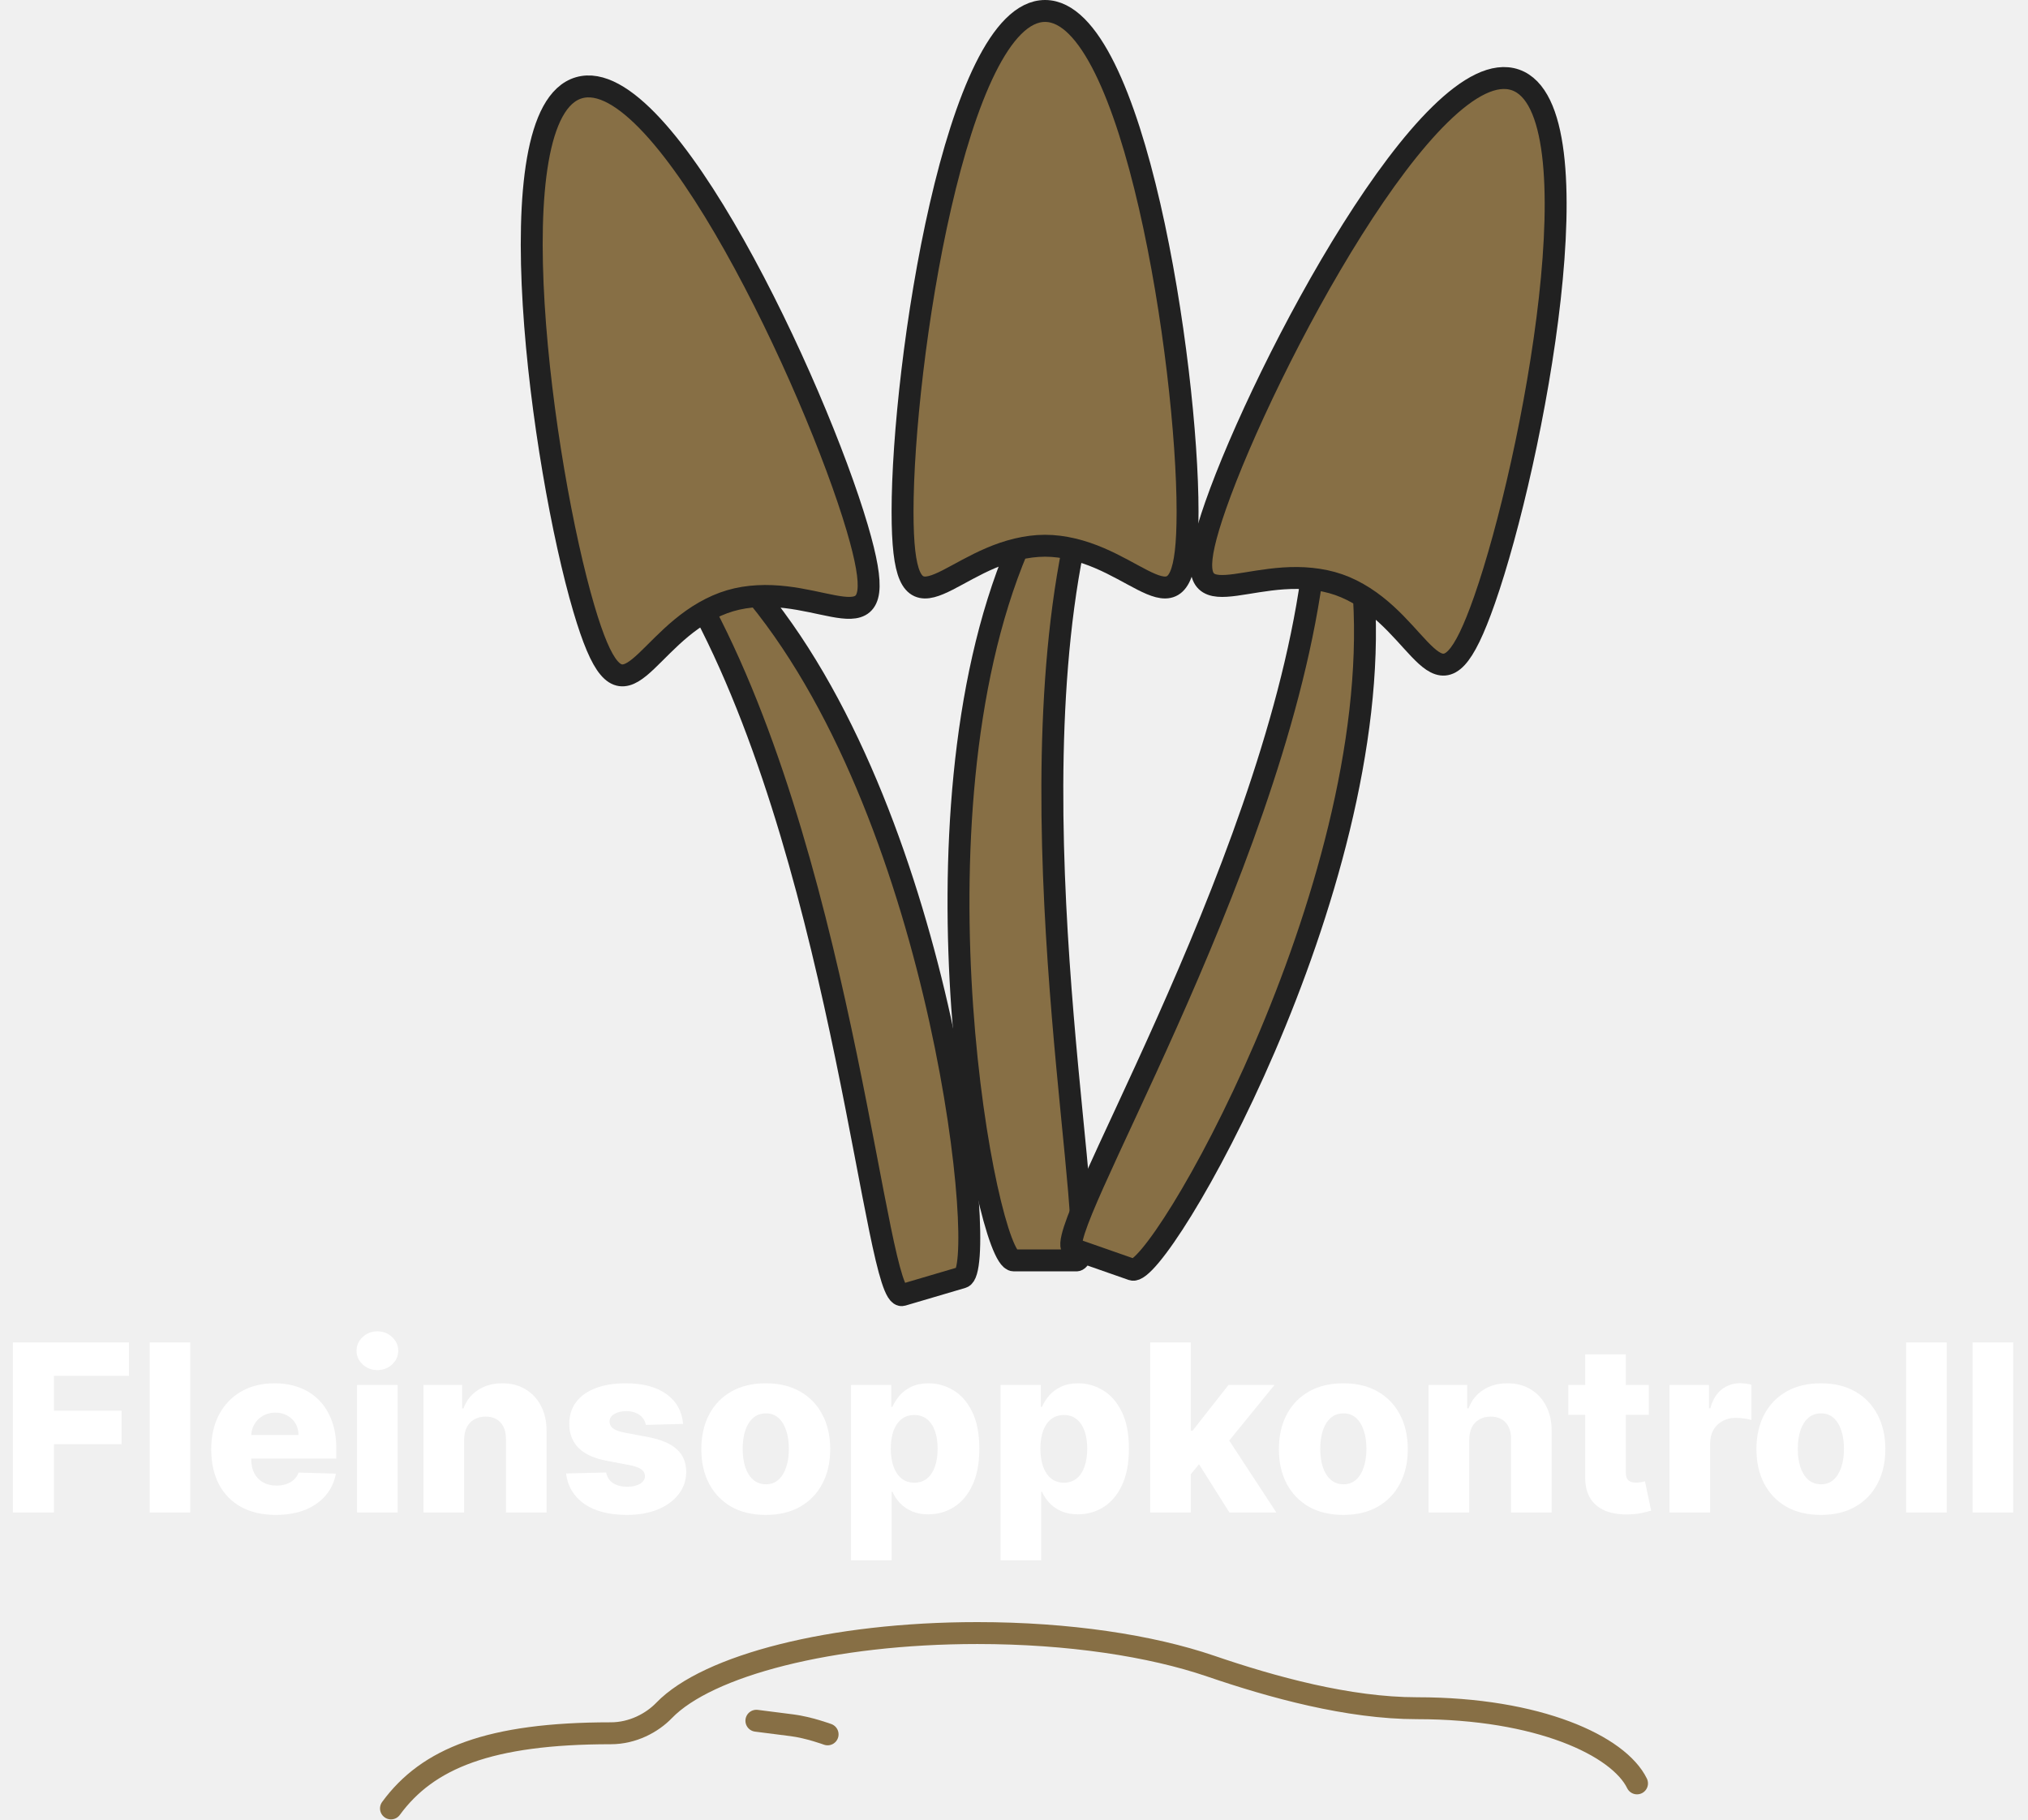
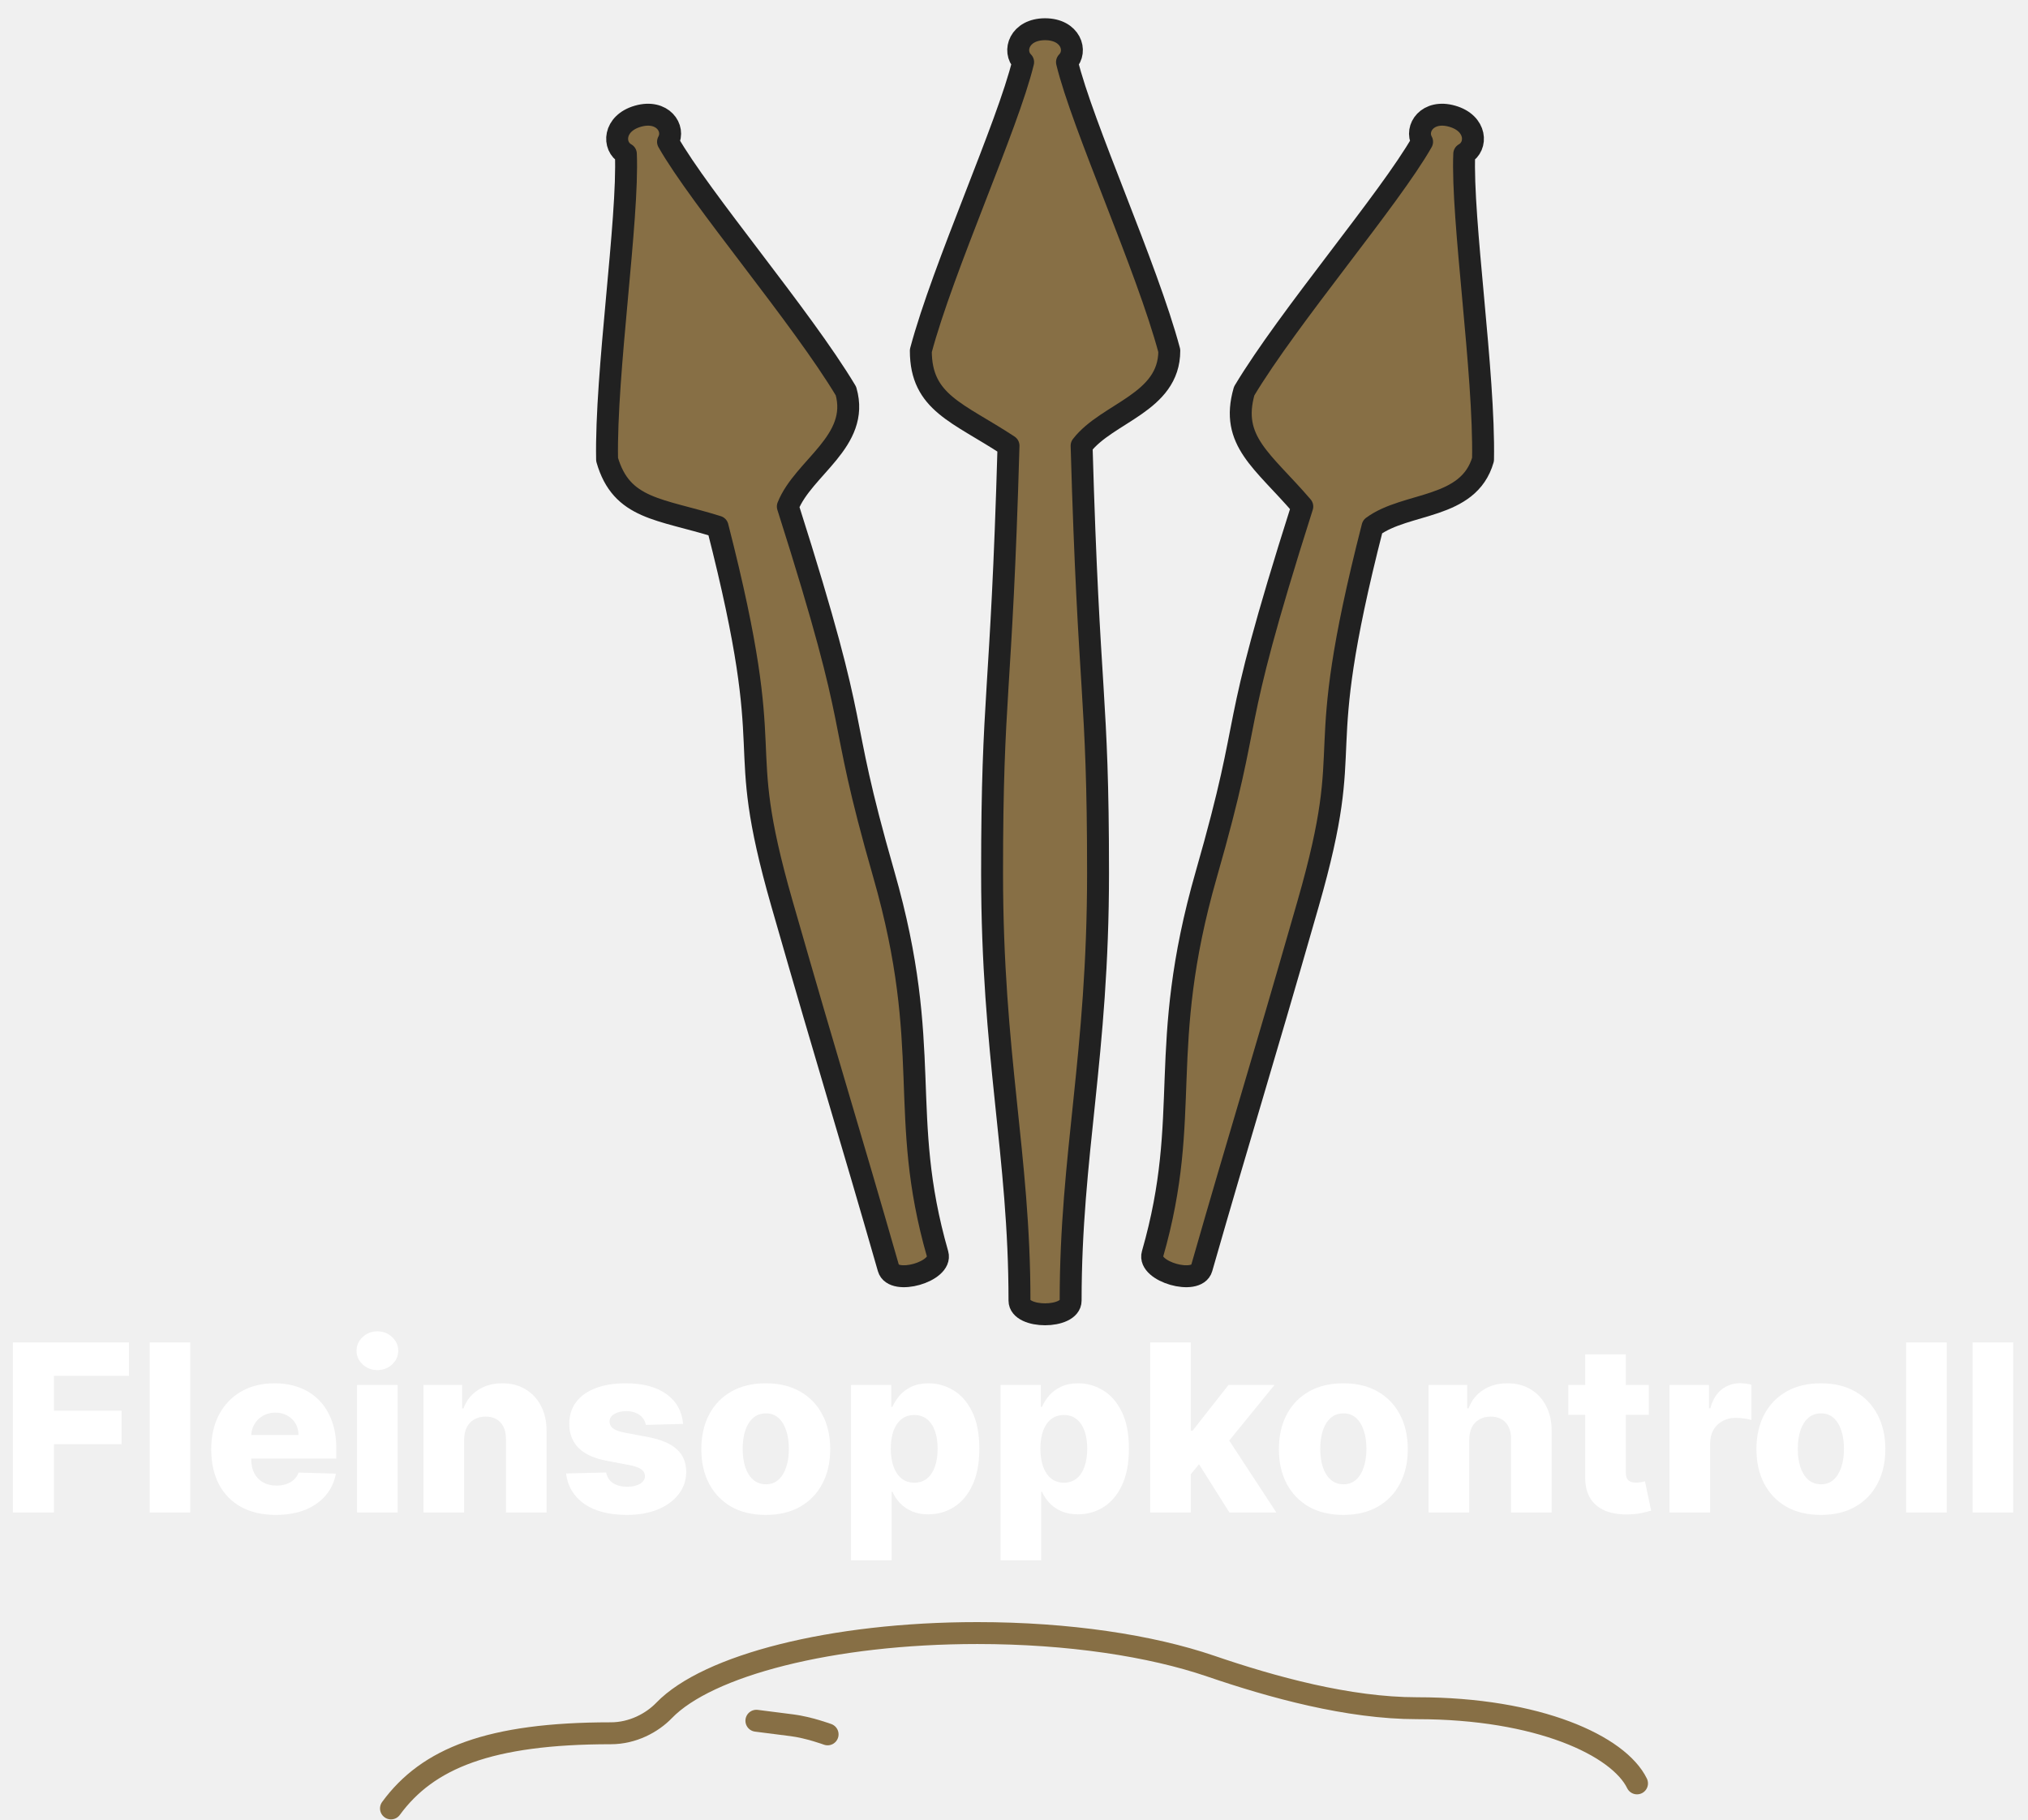
<svg xmlns="http://www.w3.org/2000/svg" width="555" height="498" viewBox="0 0 555 498" fill="none">
-   <path d="M286 3C261.682 3 247 99.644 247 140.066C247 176.185 257.707 155.194 278.407 150.315C280.874 149.734 283.411 149.381 286 149.381C288.589 149.381 291.126 149.734 293.593 150.315C314.293 155.194 325 176.185 325 140.066C325 99.644 310.318 3 286 3Z" fill="#876F45" />
-   <path d="M277.454 345H294.546C302.083 345 277.454 231.5 293.593 150.315C291.126 149.734 288.589 149.381 286 149.381C283.411 149.381 280.874 149.734 278.407 150.315C247 225 269.917 345 277.454 345Z" fill="#876F45" />
-   <path d="M277.454 345C288.687 345 283.313 345 294.546 345M277.454 345C269.917 345 247 225 278.407 150.315M277.454 345H294.546M294.546 345C302.083 345 277.454 231.5 293.593 150.315M293.593 150.315C314.293 155.194 325 176.185 325 140.066C325 99.644 310.318 3 286 3C261.682 3 247 99.644 247 140.066C247 176.185 257.707 155.194 278.407 150.315M293.593 150.315C291.126 149.734 288.589 149.381 286 149.381C283.411 149.381 280.874 149.734 278.407 150.315" stroke="#212121" stroke-width="6" />
-   <path d="M414.742 21.878C437.697 29.908 419.642 125.979 406.295 164.134C394.368 198.227 391.193 174.878 373.265 163.437C371.128 162.074 368.85 160.904 366.406 160.049C363.962 159.194 361.451 158.689 358.931 158.423C337.781 156.193 320.743 172.471 332.67 138.378C346.017 100.223 391.788 13.848 414.742 21.878Z" fill="#876F45" />
-   <path d="M309.879 347.517L293.745 341.873C286.631 339.384 347.357 240.383 358.931 158.423C361.451 158.689 363.962 159.194 366.406 160.049C368.85 160.904 371.128 162.074 373.265 163.437C378.249 244.304 316.993 350.006 309.879 347.517Z" fill="#876F45" />
-   <path d="M309.879 347.517C299.276 343.808 304.348 345.582 293.745 341.873M309.879 347.517C316.993 350.006 378.249 244.304 373.265 163.437M309.879 347.517L293.745 341.873M293.745 341.873C286.631 339.384 347.357 240.383 358.931 158.423M358.931 158.423C337.781 156.193 320.743 172.471 332.67 138.378C346.017 100.223 391.788 13.848 414.742 21.878C437.697 29.908 419.642 125.979 406.295 164.134C394.368 198.227 391.193 174.878 373.265 163.437M358.931 158.423C361.451 158.689 363.962 159.194 366.406 160.049C368.85 160.904 371.128 162.074 373.265 163.437" stroke="#212121" stroke-width="6" />
-   <path d="M263.345 349.647L246.95 354.482C239.721 356.614 231.239 240.782 192.795 167.478C194.997 166.223 197.33 165.167 199.813 164.435C202.297 163.702 204.83 163.323 207.36 163.183C258.611 225.933 270.574 347.515 263.345 349.647Z" fill="#876F45" />
-   <path d="M158.407 24.032C181.732 17.153 223.152 105.697 234.586 144.468C244.802 179.112 228.595 162.007 207.36 163.183C204.83 163.323 202.297 163.702 199.813 164.435C197.33 165.167 194.997 166.223 192.795 167.478C174.321 178.013 169.988 201.175 159.771 166.532C148.337 127.761 135.082 30.911 158.407 24.032Z" fill="#876F45" />
-   <path d="M263.345 349.647C252.57 352.824 257.724 351.304 246.95 354.482M263.345 349.647C270.574 347.515 258.611 225.933 207.36 163.183M263.345 349.647L246.95 354.482M246.95 354.482C239.721 356.614 231.239 240.782 192.795 167.478M192.795 167.478C174.321 178.013 169.988 201.175 159.771 166.532C148.337 127.761 135.082 30.911 158.407 24.032C181.732 17.153 223.152 105.697 234.586 144.468C244.802 179.112 228.595 162.007 207.36 163.183M192.795 167.478C194.997 166.223 197.33 165.167 199.813 164.435C202.297 163.702 204.83 163.323 207.36 163.183" stroke="#212121" stroke-width="6" />
+   <g transform="translate(121 0)">
+     <g transform="rotate(-16 165 210) translate(-58 0)">
+       <path d="M165.0 8.0 C172.0 8.0 174.0 14.0 171.0 17.0 C175.2 34.4 192.9 73.1 199.0 96.0 C199.0 110.3 182.0 112.9 175.0 122.0 C177.0 192.0 172.5 176.0 172.5 226.0 C172.5 276.0 158.0 290.0 158.0 330.0 C158.0 335.0 144.0 335.0 144.0 330.0 C144.0 290.0 143.5 276.0 143.5 226.0 C143.5 176.0 153.0 192.0 155.0 122.0 C141.2 112.9 131.0 110.3 131.0 96.0 C137.1 73.1 154.8 34.4 159.0 17.0 C156.0 14.0 158.0 8.0 165.0 8.0 Z" fill="#876F45" stroke="#212121" stroke-width="6" stroke-linejoin="round" />
+     </g>
+     <path d="M165.0 8.0 C172.0 8.0 174.0 14.0 171.0 17.0 C175.2 34.4 192.9 73.1 199.0 96.0 C199.0 110.3 182.0 112.9 175.0 122.0 C177.0 192.0 179.5 189.0 179.5 239.0 C179.5 289.0 172.0 316.0 172.0 356.0 C172.0 361.0 158.0 361.0 158.0 356.0 C158.0 316.0 150.5 289.0 150.5 239.0 C150.5 189.0 153.0 192.0 155.0 122.0 C141.2 112.9 131.0 110.3 131.0 96.0 C137.1 73.1 154.8 34.4 159.0 17.0 C156.0 14.0 158.0 8.0 165.0 8.0 Z" fill="#876F45" stroke="#212121" stroke-width="6" stroke-linejoin="round" />
+     <g transform="rotate(16 165 210) translate(58 0)">
+       <path d="M165.0 8.0 C172.0 8.0 174.0 14.0 171.0 17.0 C175.2 34.4 192.9 73.1 199.0 96.0 C199.0 110.3 182.0 112.9 175.0 122.0 C177.0 192.0 186.5 176.0 186.5 226.0 C186.5 276.0 186.0 290.0 186.0 330.0 C186.0 335.0 172.0 335.0 172.0 330.0 C172.0 290.0 157.5 276.0 157.5 226.0 C157.5 176.0 153.0 192.0 155.0 122.0 C141.2 112.9 131.0 110.3 131.0 96.0 C137.1 73.1 154.8 34.4 159.0 17.0 C156.0 14.0 158.0 8.0 165.0 8.0 Z" fill="#876F45" stroke="#212121" stroke-width="6" stroke-linejoin="round" />
+     </g>
+   </g>
  <path d="M3.523 414V367.455H35.295V376.591H14.773V386.136H33.273V395.295H14.773V414H3.523ZM52.074 367.455V414H40.96V367.455H52.074ZM75.466 414.659C71.814 414.659 68.663 413.939 66.011 412.5C63.375 411.045 61.345 408.977 59.92 406.295C58.511 403.598 57.807 400.394 57.807 396.682C57.807 393.076 58.519 389.924 59.943 387.227C61.367 384.515 63.375 382.409 65.966 380.909C68.557 379.394 71.61 378.636 75.125 378.636C77.61 378.636 79.883 379.023 81.943 379.795C84.004 380.568 85.784 381.712 87.284 383.227C88.784 384.742 89.951 386.614 90.784 388.841C91.617 391.053 92.034 393.591 92.034 396.455V399.227H61.693V392.773H81.693C81.678 391.591 81.398 390.538 80.852 389.614C80.307 388.689 79.557 387.97 78.602 387.455C77.663 386.924 76.579 386.659 75.352 386.659C74.11 386.659 72.996 386.939 72.011 387.5C71.026 388.045 70.246 388.795 69.671 389.75C69.095 390.689 68.792 391.758 68.761 392.955V399.523C68.761 400.947 69.042 402.197 69.602 403.273C70.163 404.333 70.958 405.159 71.989 405.75C73.019 406.341 74.246 406.636 75.671 406.636C76.655 406.636 77.549 406.5 78.352 406.227C79.155 405.955 79.845 405.553 80.421 405.023C80.996 404.492 81.428 403.841 81.716 403.068L91.921 403.364C91.496 405.652 90.564 407.644 89.125 409.341C87.701 411.023 85.829 412.333 83.511 413.273C81.193 414.197 78.511 414.659 75.466 414.659ZM97.71 414V379.091H108.824V414H97.71ZM103.278 375.023C101.718 375.023 100.377 374.508 99.256 373.477C98.135 372.432 97.574 371.174 97.574 369.705C97.574 368.25 98.135 367.008 99.256 365.977C100.377 364.932 101.718 364.409 103.278 364.409C104.854 364.409 106.195 364.932 107.301 365.977C108.422 367.008 108.983 368.25 108.983 369.705C108.983 371.174 108.422 372.432 107.301 373.477C106.195 374.508 104.854 375.023 103.278 375.023ZM127.011 394.091V414H115.898V379.091H126.466V385.5H126.852C127.625 383.364 128.943 381.689 130.807 380.477C132.67 379.25 134.89 378.636 137.466 378.636C139.92 378.636 142.049 379.189 143.852 380.295C145.67 381.386 147.08 382.917 148.08 384.886C149.095 386.841 149.595 389.129 149.58 391.75V414H138.466V393.932C138.481 391.992 137.989 390.477 136.989 389.386C136.004 388.295 134.633 387.75 132.875 387.75C131.708 387.75 130.678 388.008 129.784 388.523C128.905 389.023 128.223 389.742 127.739 390.682C127.269 391.621 127.027 392.758 127.011 394.091ZM186.938 389.75L176.733 390.023C176.627 389.295 176.339 388.652 175.869 388.091C175.4 387.515 174.786 387.068 174.028 386.75C173.286 386.417 172.422 386.25 171.438 386.25C170.15 386.25 169.051 386.508 168.142 387.023C167.248 387.538 166.809 388.235 166.824 389.114C166.809 389.795 167.081 390.386 167.642 390.886C168.218 391.386 169.241 391.788 170.71 392.091L177.438 393.364C180.922 394.03 183.513 395.136 185.21 396.682C186.922 398.227 187.786 400.273 187.801 402.818C187.786 405.212 187.074 407.295 185.665 409.068C184.271 410.841 182.362 412.22 179.938 413.205C177.513 414.174 174.741 414.659 171.619 414.659C166.634 414.659 162.703 413.636 159.824 411.591C156.96 409.53 155.324 406.773 154.915 403.318L165.892 403.045C166.134 404.318 166.763 405.288 167.778 405.955C168.794 406.621 170.089 406.955 171.665 406.955C173.089 406.955 174.248 406.689 175.142 406.159C176.036 405.629 176.491 404.924 176.506 404.045C176.491 403.258 176.142 402.629 175.46 402.159C174.778 401.674 173.71 401.295 172.256 401.023L166.165 399.864C162.665 399.227 160.059 398.053 158.347 396.341C156.634 394.614 155.786 392.417 155.801 389.75C155.786 387.417 156.407 385.424 157.665 383.773C158.922 382.106 160.71 380.833 163.028 379.955C165.347 379.076 168.081 378.636 171.233 378.636C175.96 378.636 179.688 379.629 182.415 381.614C185.142 383.583 186.65 386.295 186.938 389.75ZM209.568 414.659C205.902 414.659 202.75 413.909 200.114 412.409C197.492 410.894 195.47 408.788 194.045 406.091C192.636 403.379 191.932 400.235 191.932 396.659C191.932 393.068 192.636 389.924 194.045 387.227C195.47 384.515 197.492 382.409 200.114 380.909C202.75 379.394 205.902 378.636 209.568 378.636C213.235 378.636 216.379 379.394 219 380.909C221.636 382.409 223.659 384.515 225.068 387.227C226.492 389.924 227.205 393.068 227.205 396.659C227.205 400.235 226.492 403.379 225.068 406.091C223.659 408.788 221.636 410.894 219 412.409C216.379 413.909 213.235 414.659 209.568 414.659ZM209.636 406.273C210.97 406.273 212.098 405.864 213.023 405.045C213.947 404.227 214.652 403.091 215.136 401.636C215.636 400.182 215.886 398.5 215.886 396.591C215.886 394.652 215.636 392.955 215.136 391.5C214.652 390.045 213.947 388.909 213.023 388.091C212.098 387.273 210.97 386.864 209.636 386.864C208.258 386.864 207.091 387.273 206.136 388.091C205.197 388.909 204.477 390.045 203.977 391.5C203.492 392.955 203.25 394.652 203.25 396.591C203.25 398.5 203.492 400.182 203.977 401.636C204.477 403.091 205.197 404.227 206.136 405.045C207.091 405.864 208.258 406.273 209.636 406.273ZM232.898 427.091V379.091H243.898V385.068H244.239C244.693 384.008 245.337 382.985 246.17 382C247.019 381.015 248.095 380.212 249.398 379.591C250.716 378.955 252.292 378.636 254.125 378.636C256.549 378.636 258.814 379.273 260.92 380.545C263.042 381.818 264.754 383.78 266.057 386.432C267.36 389.083 268.011 392.462 268.011 396.568C268.011 400.523 267.383 403.833 266.125 406.5C264.883 409.167 263.201 411.167 261.08 412.5C258.973 413.833 256.633 414.5 254.057 414.5C252.299 414.5 250.777 414.212 249.489 413.636C248.201 413.061 247.117 412.303 246.239 411.364C245.375 410.424 244.708 409.417 244.239 408.341H244.011V427.091H232.898ZM243.784 396.545C243.784 398.424 244.034 400.061 244.534 401.455C245.049 402.848 245.784 403.932 246.739 404.705C247.708 405.462 248.867 405.841 250.216 405.841C251.58 405.841 252.739 405.462 253.693 404.705C254.648 403.932 255.367 402.848 255.852 401.455C256.352 400.061 256.602 398.424 256.602 396.545C256.602 394.667 256.352 393.038 255.852 391.659C255.367 390.28 254.648 389.212 253.693 388.455C252.754 387.697 251.595 387.318 250.216 387.318C248.852 387.318 247.693 387.689 246.739 388.432C245.784 389.174 245.049 390.235 244.534 391.614C244.034 392.992 243.784 394.636 243.784 396.545ZM273.835 427.091V379.091H284.835V385.068H285.176C285.631 384.008 286.275 382.985 287.108 382C287.956 381.015 289.032 380.212 290.335 379.591C291.653 378.955 293.229 378.636 295.062 378.636C297.487 378.636 299.752 379.273 301.858 380.545C303.979 381.818 305.691 383.78 306.994 386.432C308.297 389.083 308.949 392.462 308.949 396.568C308.949 400.523 308.32 403.833 307.062 406.5C305.82 409.167 304.138 411.167 302.017 412.5C299.911 413.833 297.57 414.5 294.994 414.5C293.237 414.5 291.714 414.212 290.426 413.636C289.138 413.061 288.055 412.303 287.176 411.364C286.312 410.424 285.646 409.417 285.176 408.341H284.949V427.091H273.835ZM284.722 396.545C284.722 398.424 284.972 400.061 285.472 401.455C285.987 402.848 286.722 403.932 287.676 404.705C288.646 405.462 289.805 405.841 291.153 405.841C292.517 405.841 293.676 405.462 294.631 404.705C295.585 403.932 296.305 402.848 296.79 401.455C297.29 400.061 297.54 398.424 297.54 396.545C297.54 394.667 297.29 393.038 296.79 391.659C296.305 390.28 295.585 389.212 294.631 388.455C293.691 387.697 292.532 387.318 291.153 387.318C289.79 387.318 288.631 387.689 287.676 388.432C286.722 389.174 285.987 390.235 285.472 391.614C284.972 392.992 284.722 394.636 284.722 396.545ZM324.795 404.841L324.841 391.591H326.386L336.205 379.091H348.795L334.205 397H331.273L324.795 404.841ZM314.773 414V367.455H325.886V414H314.773ZM336.455 414L327.318 399.5L334.636 391.614L349.295 414H336.455ZM367.631 414.659C363.964 414.659 360.813 413.909 358.176 412.409C355.555 410.894 353.532 408.788 352.108 406.091C350.699 403.379 349.994 400.235 349.994 396.659C349.994 393.068 350.699 389.924 352.108 387.227C353.532 384.515 355.555 382.409 358.176 380.909C360.813 379.394 363.964 378.636 367.631 378.636C371.297 378.636 374.441 379.394 377.062 380.909C379.699 382.409 381.722 384.515 383.131 387.227C384.555 389.924 385.267 393.068 385.267 396.659C385.267 400.235 384.555 403.379 383.131 406.091C381.722 408.788 379.699 410.894 377.062 412.409C374.441 413.909 371.297 414.659 367.631 414.659ZM367.699 406.273C369.032 406.273 370.161 405.864 371.085 405.045C372.009 404.227 372.714 403.091 373.199 401.636C373.699 400.182 373.949 398.5 373.949 396.591C373.949 394.652 373.699 392.955 373.199 391.5C372.714 390.045 372.009 388.909 371.085 388.091C370.161 387.273 369.032 386.864 367.699 386.864C366.32 386.864 365.153 387.273 364.199 388.091C363.259 388.909 362.54 390.045 362.04 391.5C361.555 392.955 361.312 394.652 361.312 396.591C361.312 398.5 361.555 400.182 362.04 401.636C362.54 403.091 363.259 404.227 364.199 405.045C365.153 405.864 366.32 406.273 367.699 406.273ZM402.074 394.091V414H390.96V379.091H401.528V385.5H401.915C402.688 383.364 404.006 381.689 405.869 380.477C407.733 379.25 409.953 378.636 412.528 378.636C414.983 378.636 417.112 379.189 418.915 380.295C420.733 381.386 422.142 382.917 423.142 384.886C424.157 386.841 424.657 389.129 424.642 391.75V414H413.528V393.932C413.544 391.992 413.051 390.477 412.051 389.386C411.066 388.295 409.695 387.75 407.938 387.75C406.771 387.75 405.741 388.008 404.847 388.523C403.968 389.023 403.286 389.742 402.801 390.682C402.331 391.621 402.089 392.758 402.074 394.091ZM451.227 379.091V387.273H429.205V379.091H451.227ZM433.818 370.727H444.932V403.023C444.932 403.705 445.038 404.258 445.25 404.682C445.477 405.091 445.803 405.386 446.227 405.568C446.652 405.735 447.159 405.818 447.75 405.818C448.174 405.818 448.621 405.78 449.091 405.705C449.576 405.614 449.939 405.538 450.182 405.477L451.864 413.5C451.333 413.652 450.583 413.841 449.614 414.068C448.659 414.295 447.515 414.439 446.182 414.5C443.576 414.621 441.341 414.318 439.477 413.591C437.629 412.848 436.212 411.697 435.227 410.136C434.258 408.576 433.788 406.614 433.818 404.25V370.727ZM456.898 414V379.091H467.693V385.455H468.057C468.693 383.152 469.731 381.439 471.17 380.318C472.61 379.182 474.284 378.614 476.193 378.614C476.708 378.614 477.239 378.652 477.784 378.727C478.33 378.788 478.837 378.886 479.307 379.023V388.682C478.777 388.5 478.08 388.356 477.216 388.25C476.367 388.144 475.61 388.091 474.943 388.091C473.625 388.091 472.436 388.386 471.375 388.977C470.33 389.553 469.504 390.364 468.898 391.409C468.307 392.439 468.011 393.652 468.011 395.045V414H456.898ZM498.318 414.659C494.652 414.659 491.5 413.909 488.864 412.409C486.242 410.894 484.22 408.788 482.795 406.091C481.386 403.379 480.682 400.235 480.682 396.659C480.682 393.068 481.386 389.924 482.795 387.227C484.22 384.515 486.242 382.409 488.864 380.909C491.5 379.394 494.652 378.636 498.318 378.636C501.985 378.636 505.129 379.394 507.75 380.909C510.386 382.409 512.409 384.515 513.818 387.227C515.242 389.924 515.955 393.068 515.955 396.659C515.955 400.235 515.242 403.379 513.818 406.091C512.409 408.788 510.386 410.894 507.75 412.409C505.129 413.909 501.985 414.659 498.318 414.659ZM498.386 406.273C499.72 406.273 500.848 405.864 501.773 405.045C502.697 404.227 503.402 403.091 503.886 401.636C504.386 400.182 504.636 398.5 504.636 396.591C504.636 394.652 504.386 392.955 503.886 391.5C503.402 390.045 502.697 388.909 501.773 388.091C500.848 387.273 499.72 386.864 498.386 386.864C497.008 386.864 495.841 387.273 494.886 388.091C493.947 388.909 493.227 390.045 492.727 391.5C492.242 392.955 492 394.652 492 396.591C492 398.5 492.242 400.182 492.727 401.636C493.227 403.091 493.947 404.227 494.886 405.045C495.841 405.864 497.008 406.273 498.386 406.273ZM532.761 367.455V414H521.648V367.455H532.761ZM550.949 367.455V414H539.835V367.455H550.949Z" fill="white" />
  <path d="M107 495C117.029 481.286 133.942 474.429 167.176 474.429C173.152 474.429 178.444 471.587 181.737 468.177C193.614 455.877 227.51 447 267.471 447C292.408 447 314.983 450.457 331.32 456.045C348.149 461.802 369.005 467.571 387.824 467.571C421.058 467.571 442.985 477.857 448 488.143" stroke="#876F45" stroke-width="6" stroke-linecap="round" />
  <path d="M207 471C207 471 212.139 471.655 216.745 472.242C221.351 472.828 226.489 474.725 226.489 474.725" stroke="#876F45" stroke-width="6" stroke-linecap="round" stroke-linejoin="round" />
</svg>
